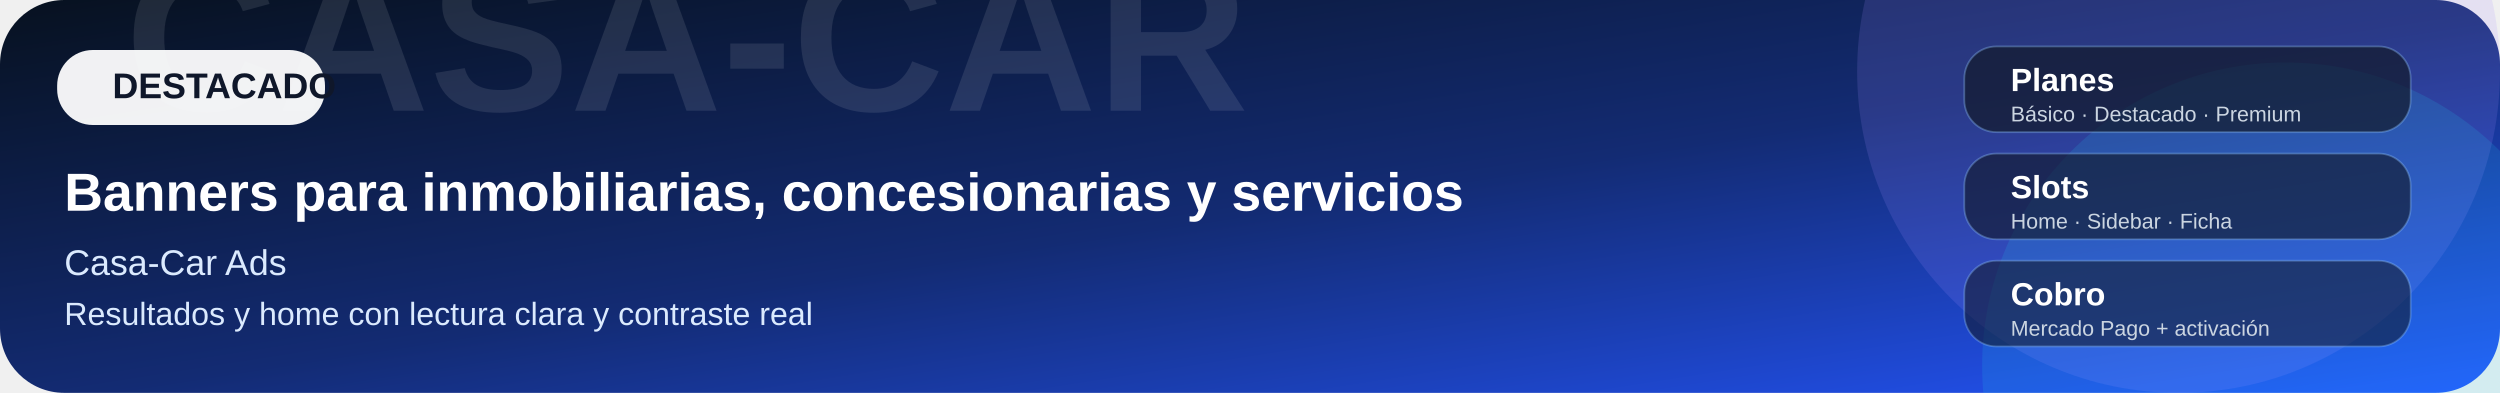
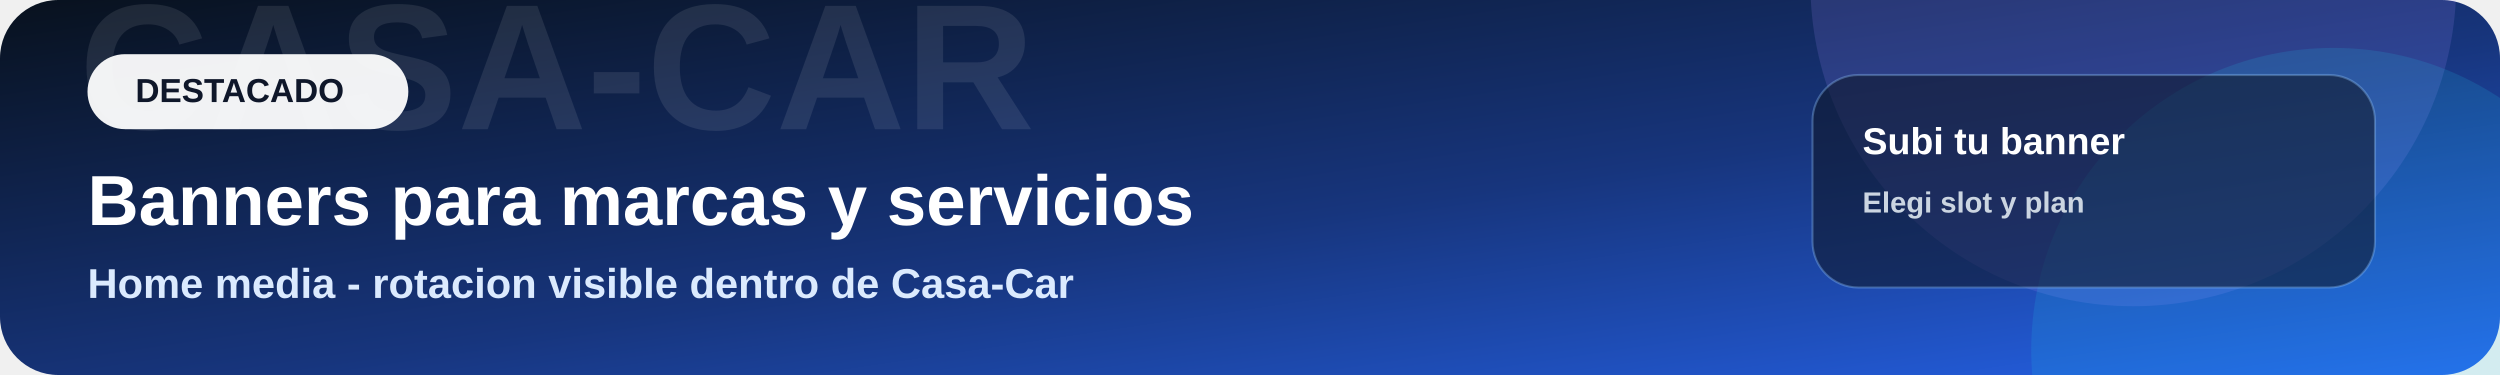
- <svg xmlns="http://www.w3.org/2000/svg" width="1400" height="220" viewBox="0 0 1400 220" fill="none">
+ <svg xmlns="http://www.w3.org/2000/svg" width="1200" height="180" viewBox="0 0 1200 180" fill="none">
  <defs>
-     <linearGradient id="g" x1="0" y1="0" x2="1" y2="1">
-       <stop offset="0%" stop-color="#07111f" />
-       <stop offset="52%" stop-color="#132b73" />
-       <stop offset="100%" stop-color="#2456ff" />
-     </linearGradient>
-     <linearGradient id="glass" x1="0" y1="0" x2="1" y2="1">
-       <stop offset="0%" stop-color="#ffffff" stop-opacity="0.94" />
-       <stop offset="100%" stop-color="#e2e8f0" stop-opacity="0.84" />
+     <linearGradient id="bg" x1="0" y1="0" x2="1" y2="1">
+       <stop offset="0%" stop-color="#08111d" />
+       <stop offset="55%" stop-color="#17357d" />
+       <stop offset="100%" stop-color="#2563eb" />
    </linearGradient>
  </defs>
-   <rect width="1400" height="220" rx="36" fill="url(#g)" />
-   <circle cx="1220" cy="40" r="180" fill="#a78bfa" fill-opacity="0.16" />
-   <circle cx="1280" cy="205" r="170" fill="#22d3ee" fill-opacity="0.14" />
-   <text x="70" y="62" fill="#ffffff" fill-opacity="0.10" font-family="Arial" font-size="118" font-weight="900">CASA-CAR</text>
-   <rect x="32" y="28" width="150" height="42" rx="20" fill="#ffffff" fill-opacity="0.94" />
-   <text x="63" y="55" fill="#0f172a" font-family="Arial" font-size="20" font-weight="800">DESTACADO</text>
-   <text x="36" y="118" fill="#ffffff" font-family="Arial" font-size="30" font-weight="800">Banners para inmobiliarias, concesionarias y servicios</text>
-   <text x="36" y="154" fill="#dbeafe" font-family="Arial" font-size="20">Casa-Car Ads</text>
-   <text x="36" y="182" fill="#dbeafe" font-family="Arial" font-size="18">Resultados y home con lectura clara y contraste real</text>
-   <rect x="1100" y="26" width="250" height="48" rx="18" fill="#111827" fill-opacity="0.68" stroke="#93c5fd" stroke-opacity="0.35" />
-   <text x="1126" y="51" fill="#ffffff" font-family="Arial" font-size="18" font-weight="800">Planes</text>
-   <text x="1126" y="68" fill="#cbd5e1" font-family="Arial" font-size="12">Básico · Destacado · Premium</text>
-   <rect x="1100" y="86" width="250" height="48" rx="18" fill="#111827" fill-opacity="0.62" stroke="#93c5fd" stroke-opacity="0.35" />
-   <text x="1126" y="111" fill="#ffffff" font-family="Arial" font-size="18" font-weight="800">Slots</text>
-   <text x="1126" y="128" fill="#cbd5e1" font-family="Arial" font-size="12">Home · Sidebar · Ficha</text>
-   <rect x="1100" y="146" width="250" height="48" rx="18" fill="#111827" fill-opacity="0.56" stroke="#93c5fd" stroke-opacity="0.35" />
-   <text x="1126" y="171" fill="#ffffff" font-family="Arial" font-size="18" font-weight="800">Cobro</text>
-   <text x="1126" y="188" fill="#cbd5e1" font-family="Arial" font-size="12">Mercado Pago + activación</text>
+   <rect width="1200" height="180" rx="28" fill="url(#bg)" />
+   <circle cx="1024" cy="-8" r="155" fill="#a78bfa" fill-opacity=".16" />
+   <circle cx="1120" cy="168" r="145" fill="#22d3ee" fill-opacity=".14" />
+   <text x="38" y="62" fill="#ffffff" fill-opacity=".09" font-family="Arial, sans-serif" font-size="86" font-weight="900">CASA-CAR</text>
+   <rect x="42" y="26" width="154" height="36" rx="18" fill="#ffffff" fill-opacity=".94" />
+   <text x="65" y="49" fill="#0f172a" font-family="Arial, sans-serif" font-size="16" font-weight="900">DESTACADO</text>
+   <text x="42" y="108" fill="#ffffff" font-family="Arial, sans-serif" font-size="34" font-weight="900">Banners para marcas y servicios</text>
+   <text x="42" y="143" fill="#dbeafe" font-family="Arial, sans-serif" font-size="20" font-weight="700">Home media - rotacion visible dentro de Casa-Car</text>
+   <g transform="translate(870 36)">
+     <rect width="270" height="102" rx="22" fill="#0f172a" fill-opacity=".58" stroke="#93c5fd" stroke-opacity=".35" />
+     <text x="24" y="38" fill="#ffffff" font-family="Arial, sans-serif" font-size="18" font-weight="900">Subi tu banner</text>
+     <text x="24" y="66" fill="#cbd5e1" font-family="Arial, sans-serif" font-size="14" font-weight="700">Elegi slot y plan</text>
+   </g>
</svg>
